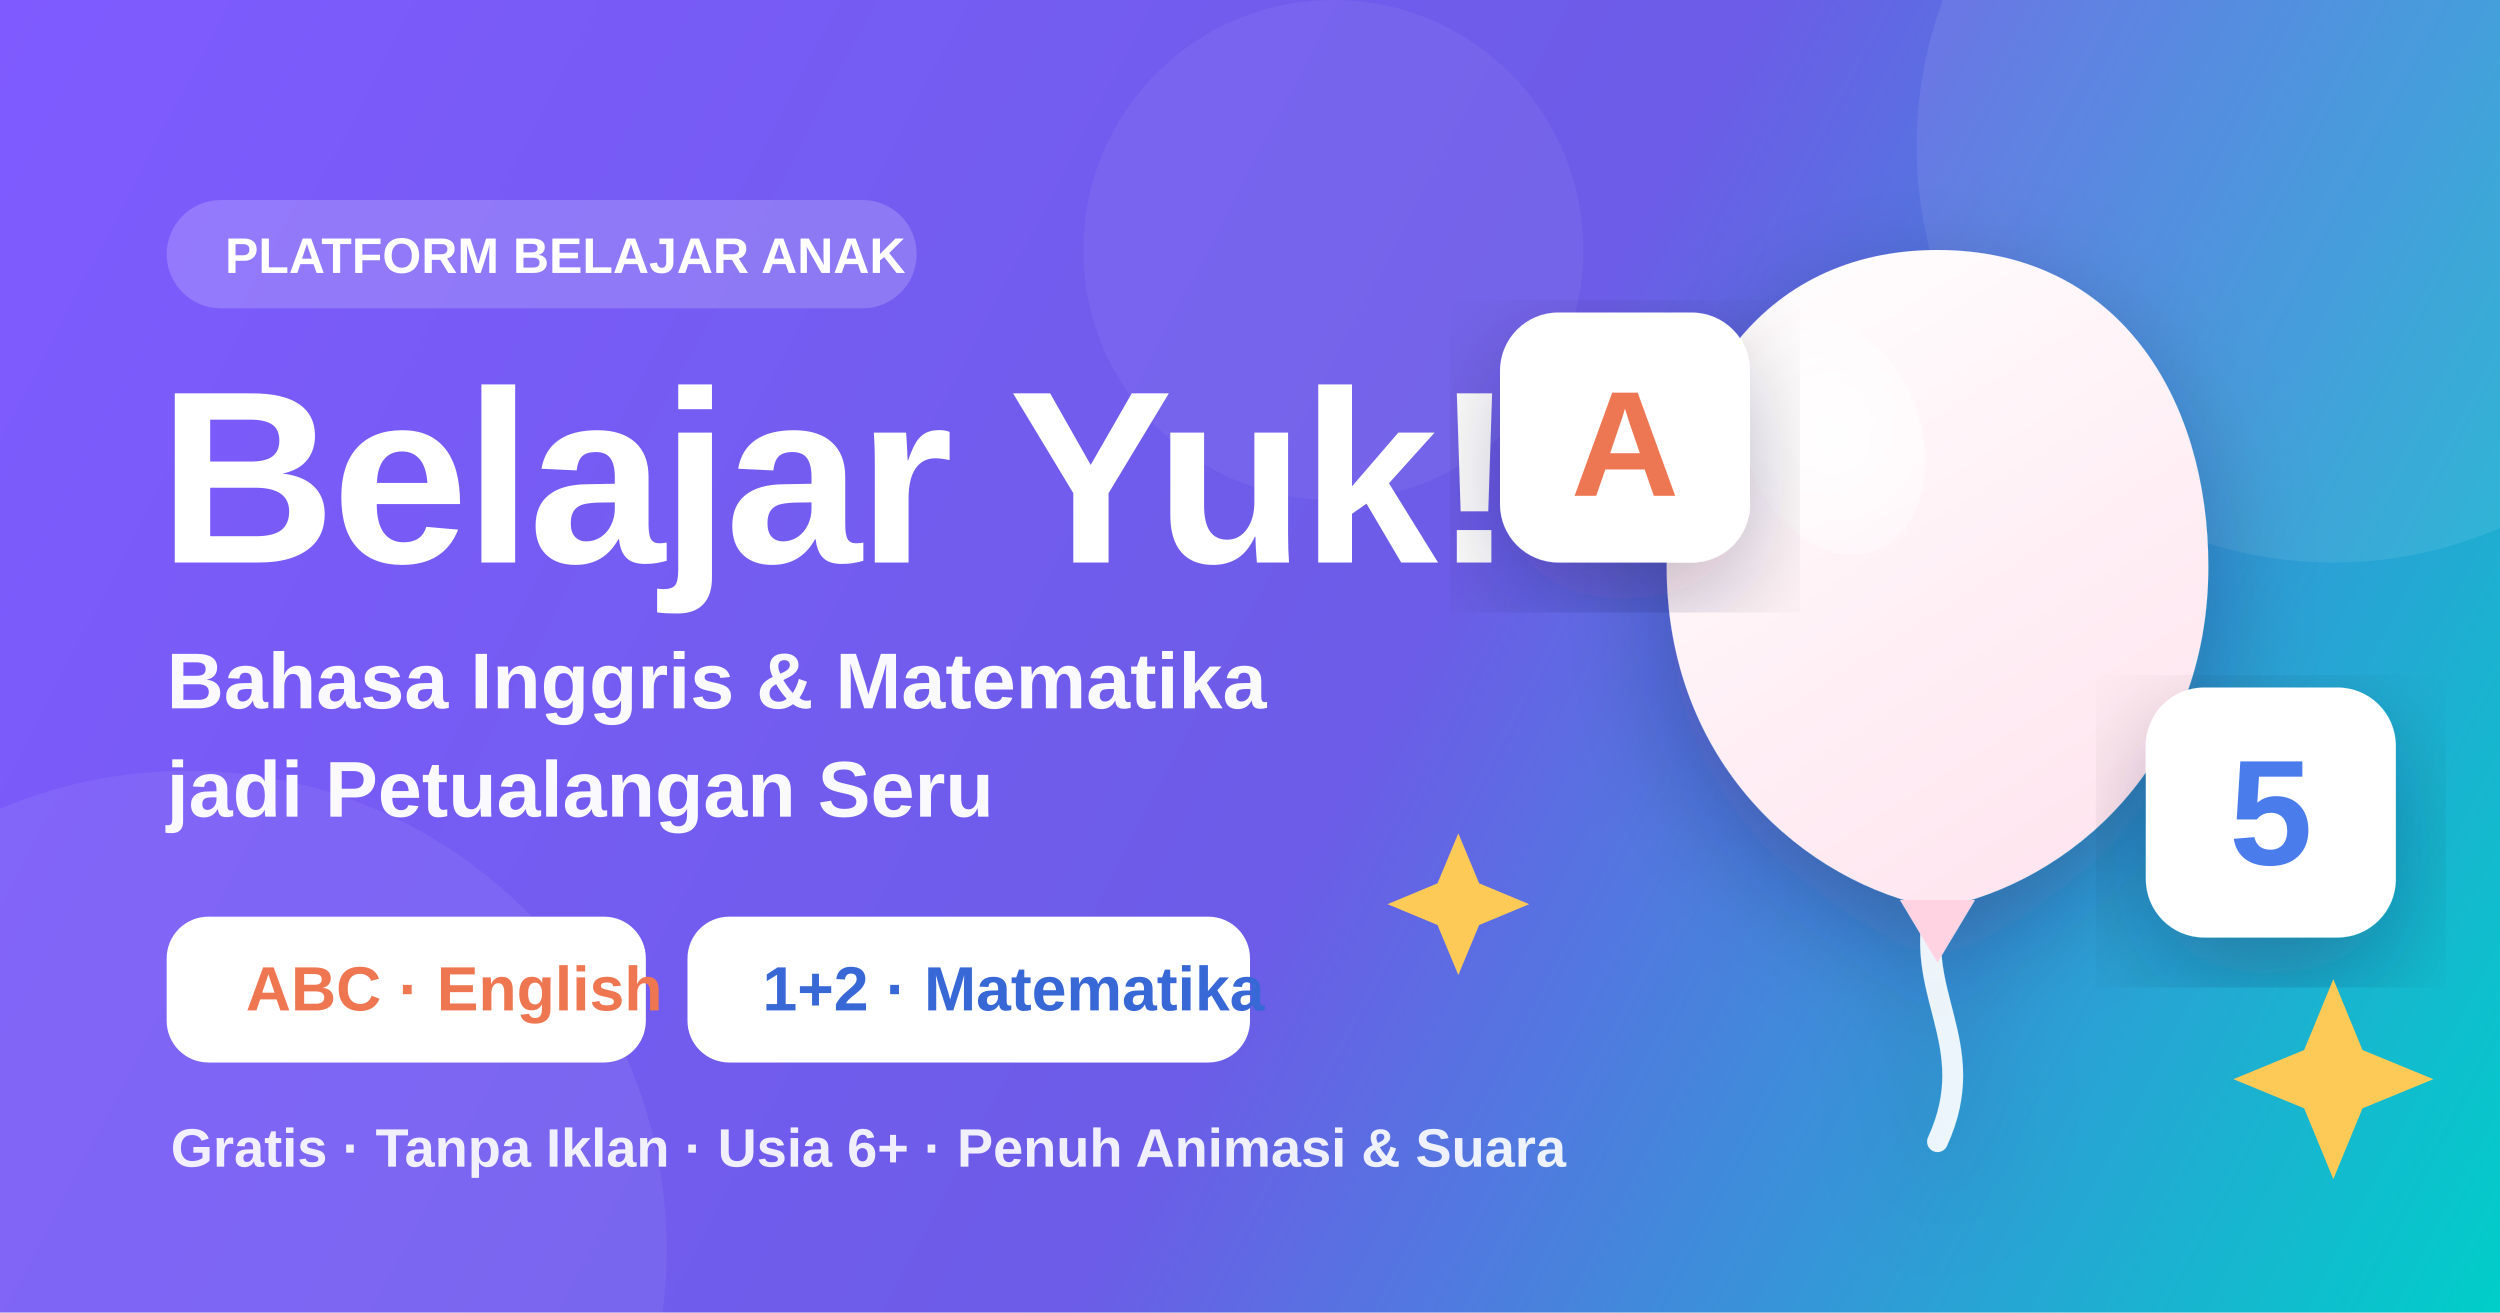
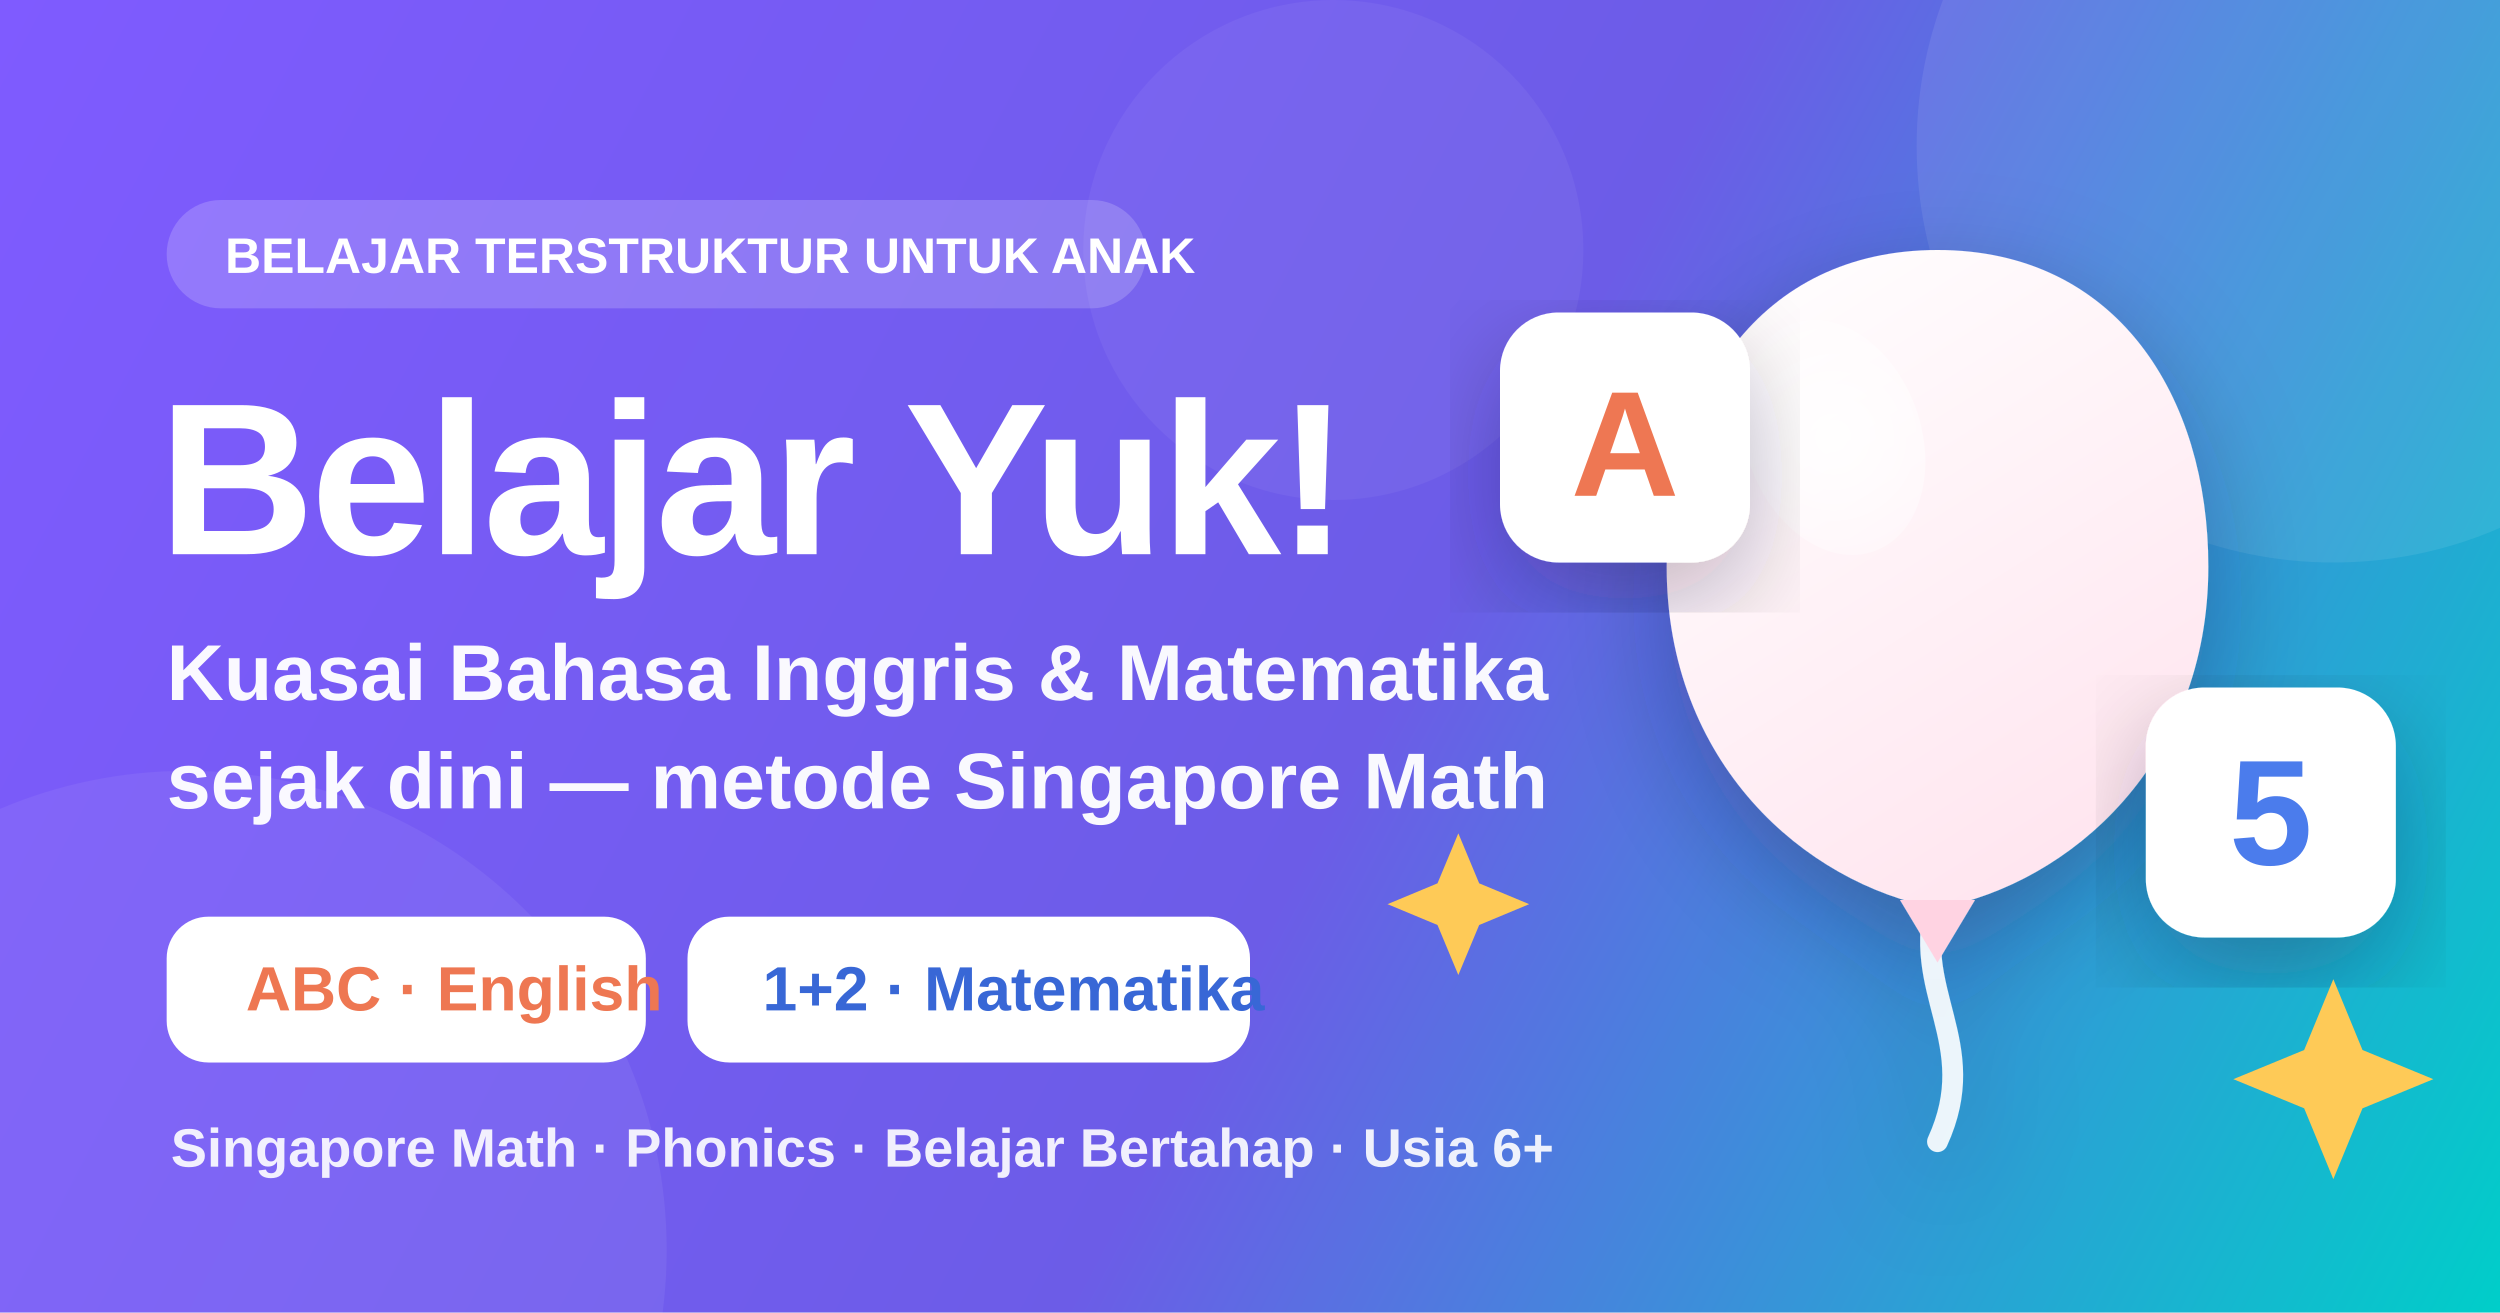
<svg xmlns="http://www.w3.org/2000/svg" width="1200" height="630" viewBox="0 0 1200 630" fill="none">
  <defs>
    <linearGradient id="bg" x1="0" y1="0" x2="1200" y2="630" gradientUnits="userSpaceOnUse">
      <stop stop-color="#7F5BFF" />
      <stop offset="0.55" stop-color="#6C5CE7" />
      <stop offset="1" stop-color="#00CEC9" />
    </linearGradient>
    <linearGradient id="balloon" x1="820" y1="120" x2="1040" y2="470" gradientUnits="userSpaceOnUse">
      <stop stop-color="#FFFFFF" />
      <stop offset="1" stop-color="#FFE0EC" />
    </linearGradient>
    <radialGradient id="shine" cx="0" cy="0" r="1" gradientUnits="userSpaceOnUse" gradientTransform="translate(880 210) rotate(45) scale(90)">
      <stop stop-color="#FFFFFF" />
      <stop offset="1" stop-color="#FFFFFF" stop-opacity="0" />
    </radialGradient>
    <filter id="soft" x="-20%" y="-20%" width="140%" height="140%">
      <feDropShadow dx="0" dy="18" stdDeviation="26" flood-color="#1A1035" flood-opacity="0.28" />
    </filter>
  </defs>
  <rect width="1200" height="630" fill="url(#bg)" />
  <circle cx="1120" cy="70" r="200" fill="#FFFFFF" opacity="0.08" />
  <circle cx="90" cy="600" r="230" fill="#FFFFFF" opacity="0.06" />
  <circle cx="640" cy="120" r="120" fill="#FFFFFF" opacity="0.05" />
-   <rect x="80" y="96" width="360" height="52" rx="26" fill="#FFFFFF" opacity="0.18" />
-   <text x="108" y="131" font-family="Nunito, Arial, sans-serif" font-size="24" font-weight="800" fill="#FFFFFF">PLATFORM BELAJAR ANAK</text>
-   <text x="76" y="270" font-family="'Baloo 2', Nunito, Arial, sans-serif" font-size="118" font-weight="800" fill="#FFFFFF" letter-spacing="-2">Belajar Yuk!</text>
-   <text x="80" y="340" font-family="Nunito, Arial, sans-serif" font-size="38" font-weight="700" fill="#FFFFFF" opacity="0.96">Bahasa Inggris &amp; Matematika</text>
-   <text x="80" y="392" font-family="Nunito, Arial, sans-serif" font-size="38" font-weight="700" fill="#FFFFFF" opacity="0.96">jadi Petualangan Seru</text>
+   <rect x="80" y="96" width="470" height="52" rx="26" fill="#FFFFFF" opacity="0.18" />
+   <text x="108" y="131" font-family="Nunito, Arial, sans-serif" font-size="24" font-weight="800" fill="#FFFFFF">BELAJAR TERSTRUKTUR UNTUK ANAK</text>
+   <text x="76" y="266" font-family="'Baloo 2', Nunito, Arial, sans-serif" font-size="104" font-weight="800" fill="#FFFFFF" letter-spacing="-2">Belajar Yuk!</text>
+   <text x="80" y="336" font-family="Nunito, Arial, sans-serif" font-size="38" font-weight="700" fill="#FFFFFF" opacity="0.96">Kuasai Bahasa Inggris &amp; Matematika</text>
+   <text x="80" y="388" font-family="Nunito, Arial, sans-serif" font-size="38" font-weight="700" fill="#FFFFFF" opacity="0.96">sejak dini — metode Singapore Math</text>
  <g>
    <rect x="80" y="440" width="230" height="70" rx="20" fill="#FFFFFF" />
    <text x="118" y="485" font-family="Nunito, Arial, sans-serif" font-size="30" font-weight="800" fill="#EE7752">ABC · English</text>
  </g>
  <g>
    <rect x="330" y="440" width="270" height="70" rx="20" fill="#FFFFFF" />
    <text x="366" y="485" font-family="Nunito, Arial, sans-serif" font-size="30" font-weight="800" fill="#3867D6">1+2 · Matematika</text>
  </g>
-   <text x="82" y="560" font-family="Nunito, Arial, sans-serif" font-size="26" font-weight="700" fill="#FFFFFF" opacity="0.9">Gratis · Tanpa Iklan · Usia 6+ · Penuh Animasi &amp; Suara</text>
+   <text x="82" y="560" font-family="Nunito, Arial, sans-serif" font-size="26" font-weight="700" fill="#FFFFFF" opacity="0.9">Singapore Math · Phonics · Belajar Bertahap · Usia 6+</text>
  <g filter="url(#soft)">
    <path d="M930 430 C 916 476, 952 500, 930 548" stroke="#FFFFFF" stroke-width="10" stroke-linecap="round" opacity="0.9" />
    <path d="M930 120 C 1016 120, 1060 190, 1060 272 C 1060 366, 994 424, 930 436 C 866 424, 800 366, 800 272 C 800 190, 844 120, 930 120 Z" fill="url(#balloon)" />
    <path d="M912 432 L 948 432 L 930 462 Z" fill="#FFD3E2" />
    <ellipse cx="880" cy="210" rx="42" ry="58" fill="url(#shine)" opacity="0.9" transform="rotate(-20 880 210)" />
  </g>
  <g filter="url(#soft)">
    <rect x="1030" y="330" width="120" height="120" rx="28" fill="#FFFFFF" />
    <text x="1090" y="415" text-anchor="middle" font-family="'Baloo 2', Nunito, Arial, sans-serif" font-size="72" font-weight="800" fill="#4B7BEC">5</text>
  </g>
  <g filter="url(#soft)">
    <rect x="720" y="150" width="120" height="120" rx="28" fill="#FFFFFF" />
    <text x="780" y="238" text-anchor="middle" font-family="'Baloo 2', Nunito, Arial, sans-serif" font-size="72" font-weight="800" fill="#EE7752">A</text>
  </g>
  <path d="M1120 470 l 14 34 l 34 14 l -34 14 l -14 34 l -14 -34 l -34 -14 l 34 -14 Z" fill="#FECA57" />
  <path d="M700 400 l 10 24 l 24 10 l -24 10 l -10 24 l -10 -24 l -24 -10 l 24 -10 Z" fill="#FECA57" />
</svg>
